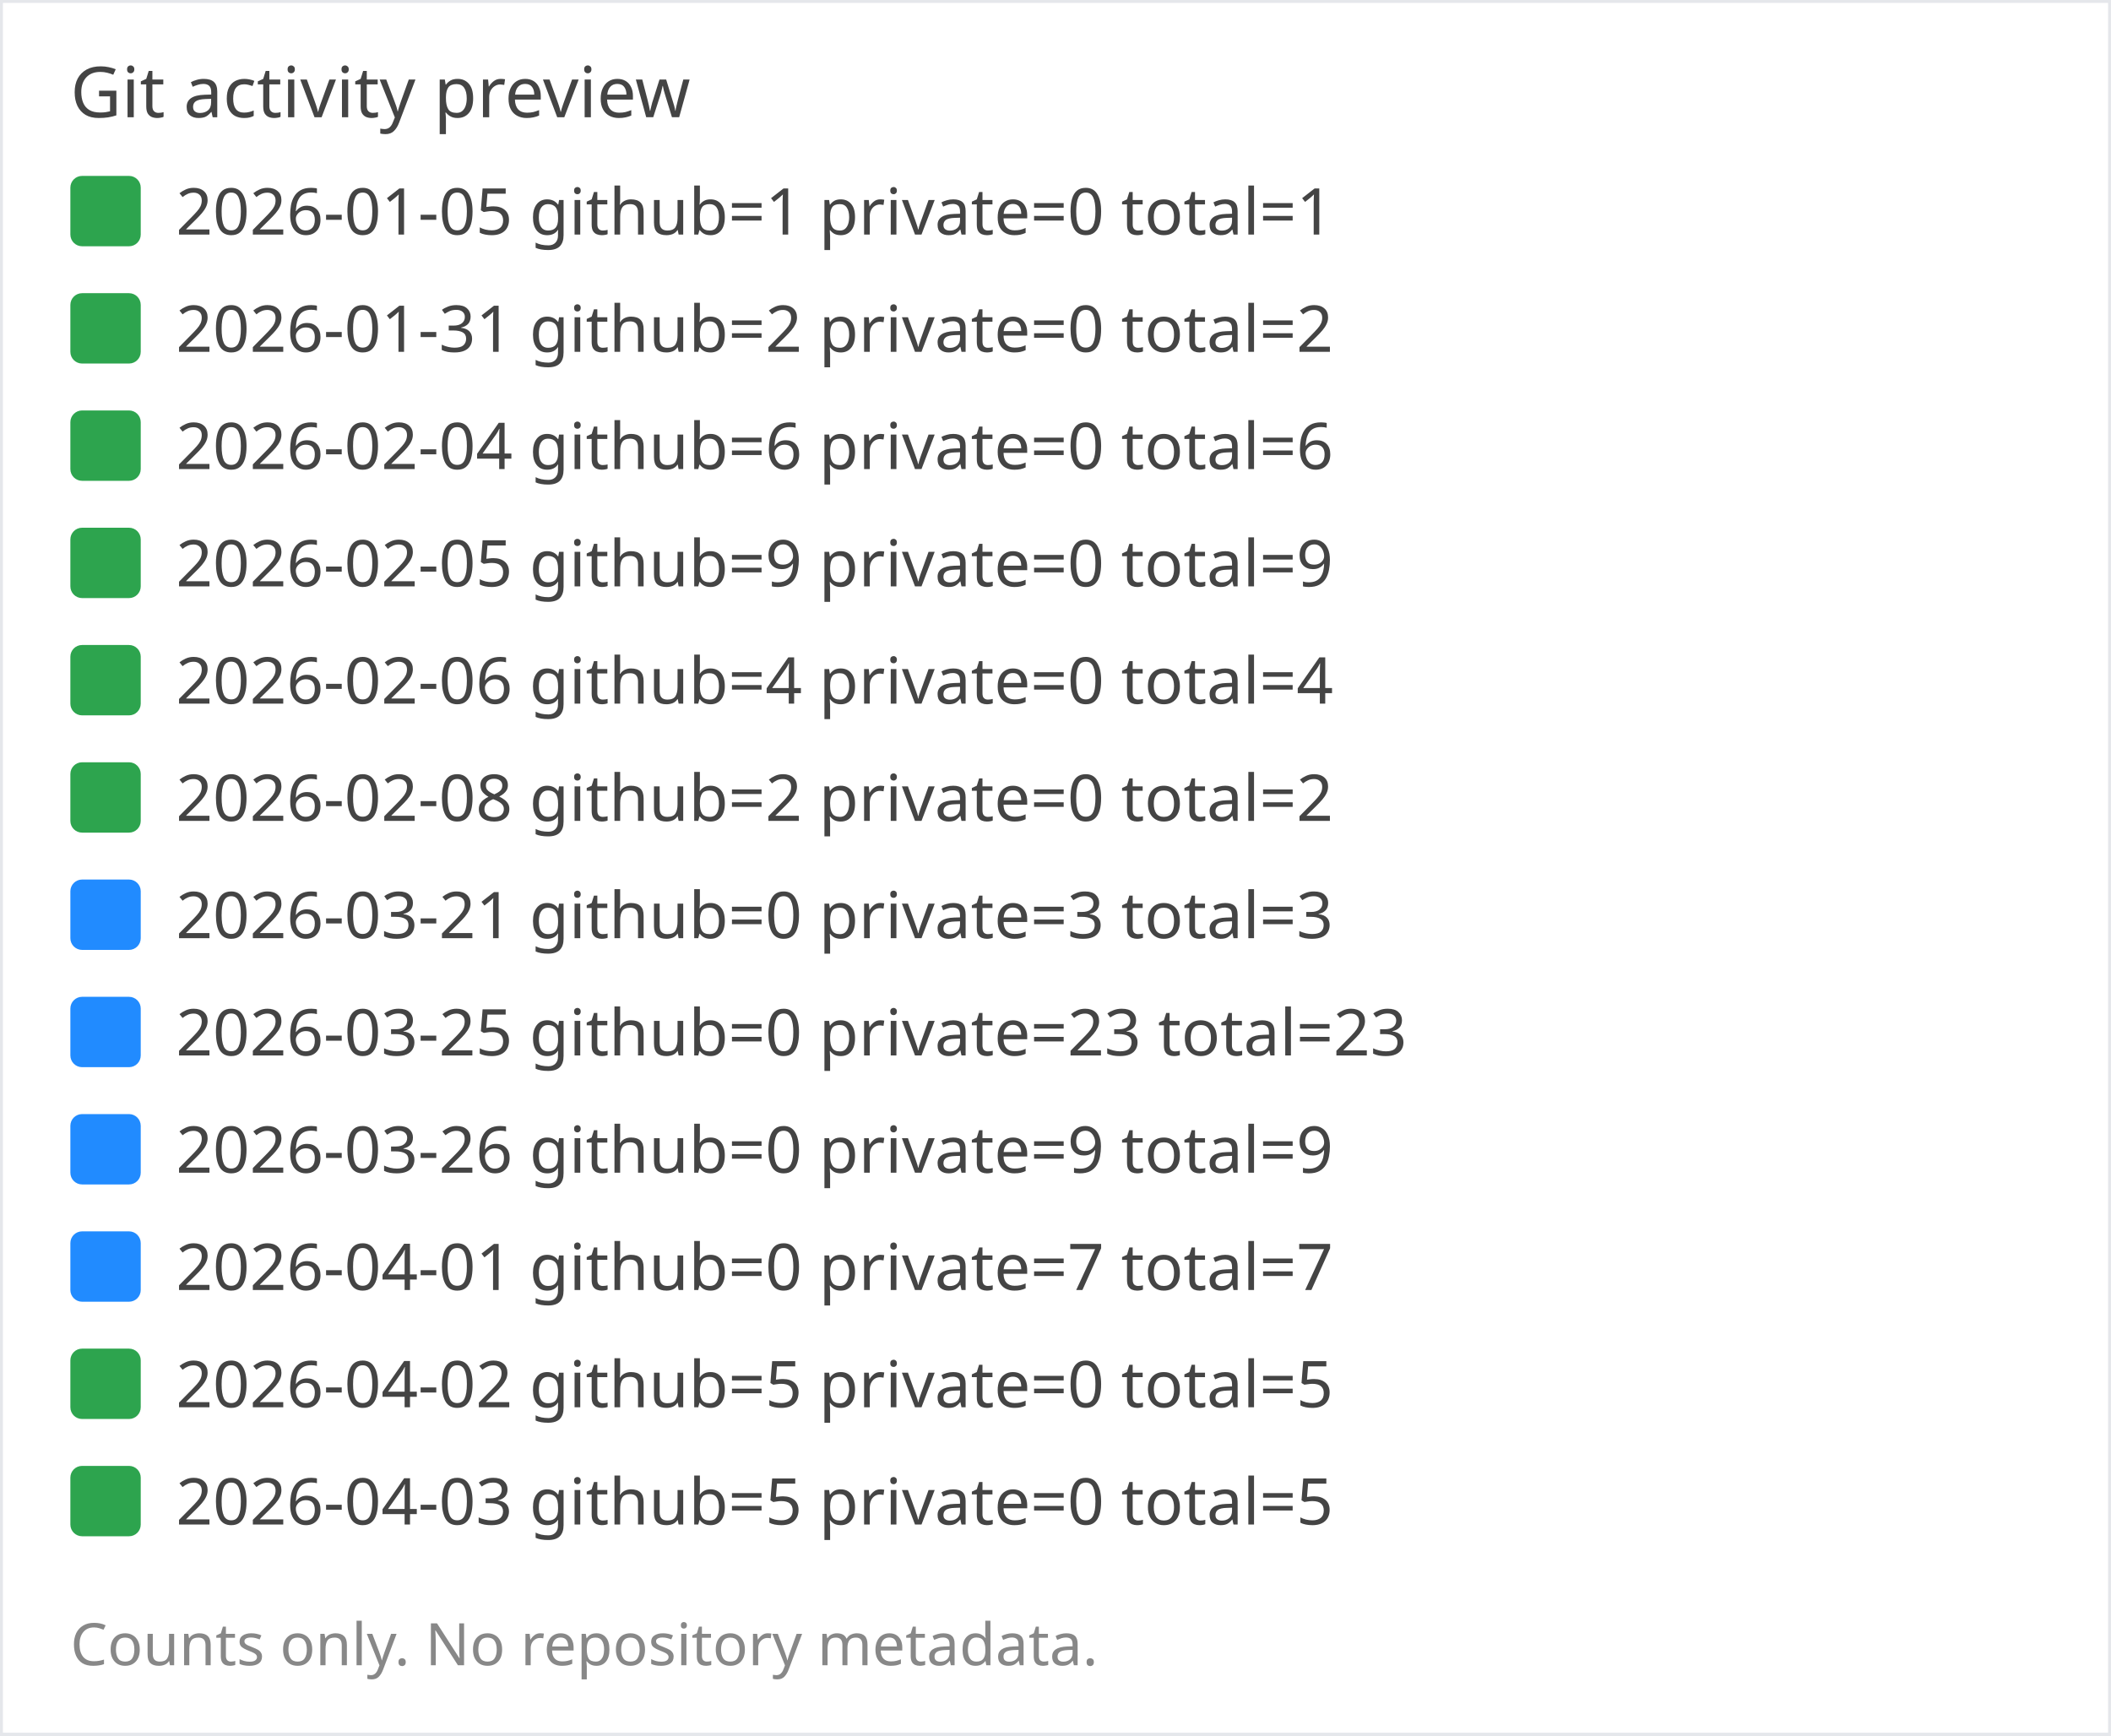
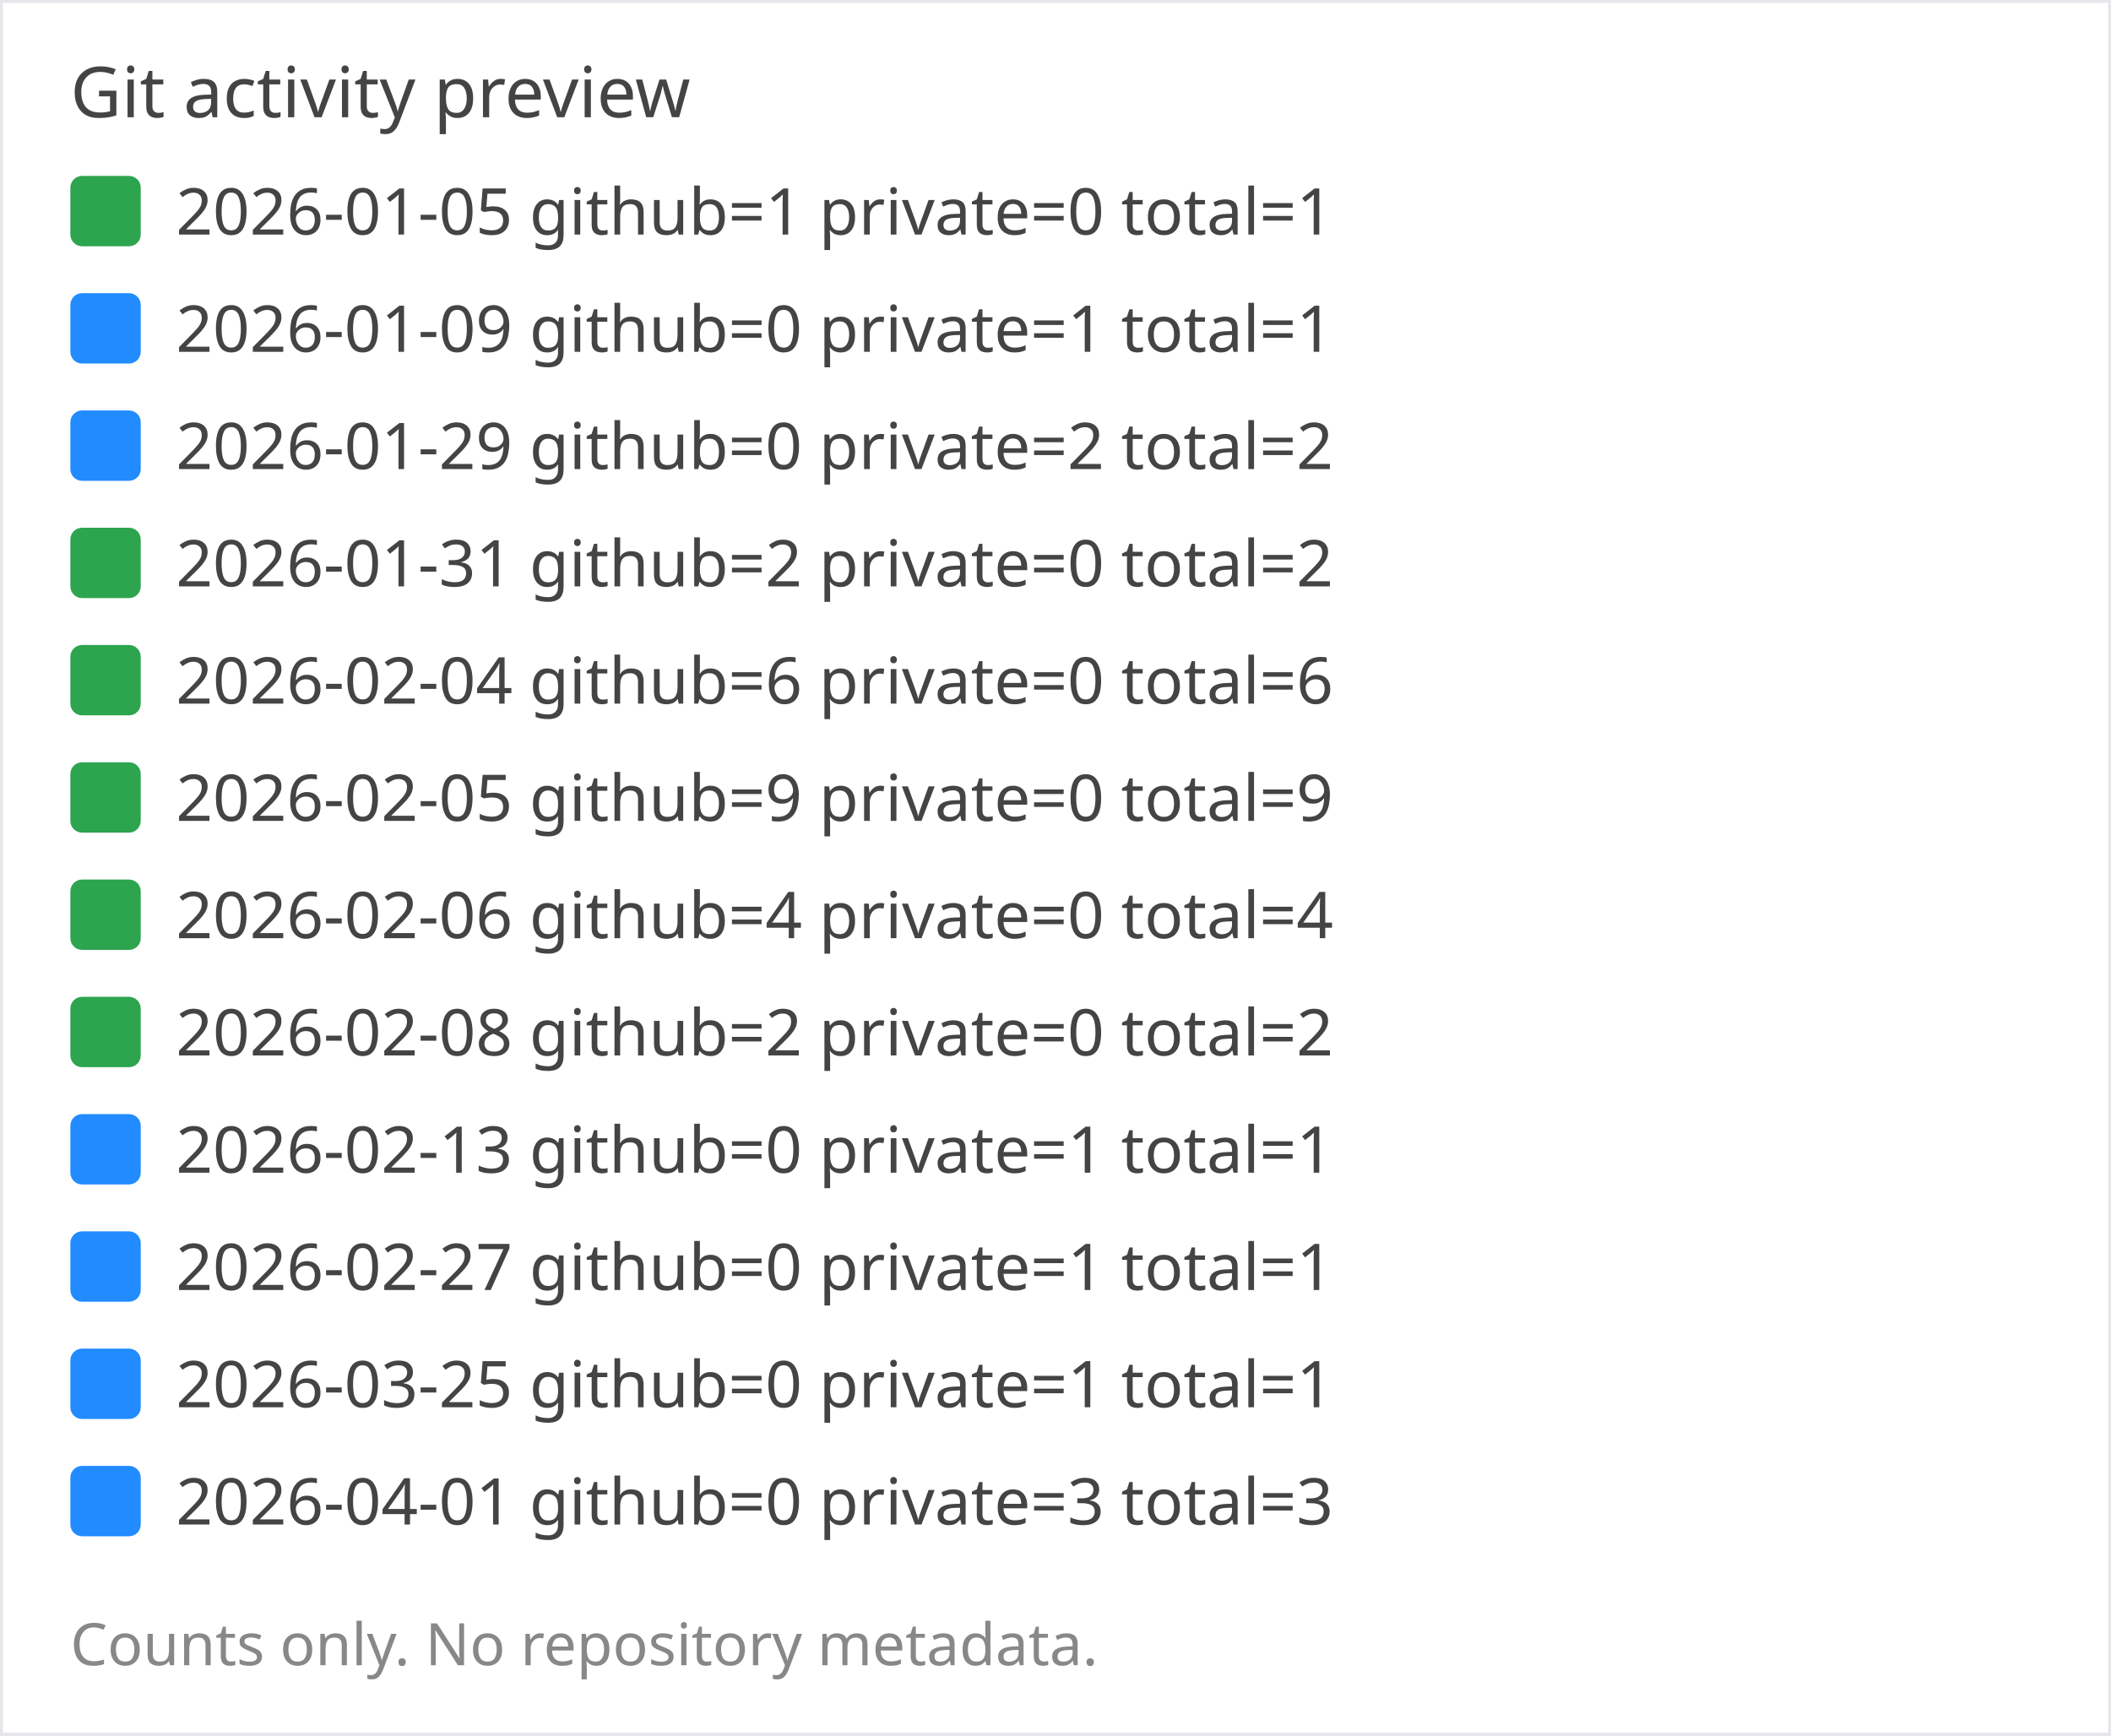
<svg xmlns="http://www.w3.org/2000/svg" width="360" height="296" viewBox="0 0 360 296" role="img" aria-label="Git activity preview">
  <rect width="360" height="296" fill="#ffffff" stroke="#e5e7eb" />
  <text x="12" y="20" font-family="sans-serif" font-size="12" fill="#444">Git activity preview</text>
  <rect x="12" y="30" width="12" height="12" fill="#2da44e" rx="2" />
  <text x="30" y="40" font-family="sans-serif" font-size="11" fill="#444">2026-01-05 github=1 private=0 total=1</text>
-   <rect x="12" y="50" width="12" height="12" fill="#2da44e" rx="2" />
-   <text x="30" y="60" font-family="sans-serif" font-size="11" fill="#444">2026-01-31 github=2 private=0 total=2</text>
-   <rect x="12" y="70" width="12" height="12" fill="#2da44e" rx="2" />
-   <text x="30" y="80" font-family="sans-serif" font-size="11" fill="#444">2026-02-04 github=6 private=0 total=6</text>
+   <rect x="12" y="50" width="12" height="12" fill="#218bff" rx="2" />
+   <text x="30" y="60" font-family="sans-serif" font-size="11" fill="#444">2026-01-09 github=0 private=1 total=1</text>
+   <rect x="12" y="70" width="12" height="12" fill="#218bff" rx="2" />
+   <text x="30" y="80" font-family="sans-serif" font-size="11" fill="#444">2026-01-29 github=0 private=2 total=2</text>
  <rect x="12" y="90" width="12" height="12" fill="#2da44e" rx="2" />
-   <text x="30" y="100" font-family="sans-serif" font-size="11" fill="#444">2026-02-05 github=9 private=0 total=9</text>
+   <text x="30" y="100" font-family="sans-serif" font-size="11" fill="#444">2026-01-31 github=2 private=0 total=2</text>
  <rect x="12" y="110" width="12" height="12" fill="#2da44e" rx="2" />
-   <text x="30" y="120" font-family="sans-serif" font-size="11" fill="#444">2026-02-06 github=4 private=0 total=4</text>
+   <text x="30" y="120" font-family="sans-serif" font-size="11" fill="#444">2026-02-04 github=6 private=0 total=6</text>
  <rect x="12" y="130" width="12" height="12" fill="#2da44e" rx="2" />
-   <text x="30" y="140" font-family="sans-serif" font-size="11" fill="#444">2026-02-08 github=2 private=0 total=2</text>
-   <rect x="12" y="150" width="12" height="12" fill="#218bff" rx="2" />
-   <text x="30" y="160" font-family="sans-serif" font-size="11" fill="#444">2026-03-21 github=0 private=3 total=3</text>
-   <rect x="12" y="170" width="12" height="12" fill="#218bff" rx="2" />
-   <text x="30" y="180" font-family="sans-serif" font-size="11" fill="#444">2026-03-25 github=0 private=23 total=23</text>
+   <text x="30" y="140" font-family="sans-serif" font-size="11" fill="#444">2026-02-05 github=9 private=0 total=9</text>
+   <rect x="12" y="150" width="12" height="12" fill="#2da44e" rx="2" />
+   <text x="30" y="160" font-family="sans-serif" font-size="11" fill="#444">2026-02-06 github=4 private=0 total=4</text>
+   <rect x="12" y="170" width="12" height="12" fill="#2da44e" rx="2" />
+   <text x="30" y="180" font-family="sans-serif" font-size="11" fill="#444">2026-02-08 github=2 private=0 total=2</text>
  <rect x="12" y="190" width="12" height="12" fill="#218bff" rx="2" />
-   <text x="30" y="200" font-family="sans-serif" font-size="11" fill="#444">2026-03-26 github=0 private=9 total=9</text>
+   <text x="30" y="200" font-family="sans-serif" font-size="11" fill="#444">2026-02-13 github=0 private=1 total=1</text>
  <rect x="12" y="210" width="12" height="12" fill="#218bff" rx="2" />
-   <text x="30" y="220" font-family="sans-serif" font-size="11" fill="#444">2026-04-01 github=0 private=7 total=7</text>
-   <rect x="12" y="230" width="12" height="12" fill="#2da44e" rx="2" />
-   <text x="30" y="240" font-family="sans-serif" font-size="11" fill="#444">2026-04-02 github=5 private=0 total=5</text>
-   <rect x="12" y="250" width="12" height="12" fill="#2da44e" rx="2" />
-   <text x="30" y="260" font-family="sans-serif" font-size="11" fill="#444">2026-04-03 github=5 private=0 total=5</text>
+   <text x="30" y="220" font-family="sans-serif" font-size="11" fill="#444">2026-02-27 github=0 private=1 total=1</text>
+   <rect x="12" y="230" width="12" height="12" fill="#218bff" rx="2" />
+   <text x="30" y="240" font-family="sans-serif" font-size="11" fill="#444">2026-03-25 github=0 private=1 total=1</text>
+   <rect x="12" y="250" width="12" height="12" fill="#218bff" rx="2" />
+   <text x="30" y="260" font-family="sans-serif" font-size="11" fill="#444">2026-04-01 github=0 private=3 total=3</text>
  <text x="12" y="284" font-family="sans-serif" font-size="10" fill="#888">Counts only. No repository metadata.</text>
</svg>
